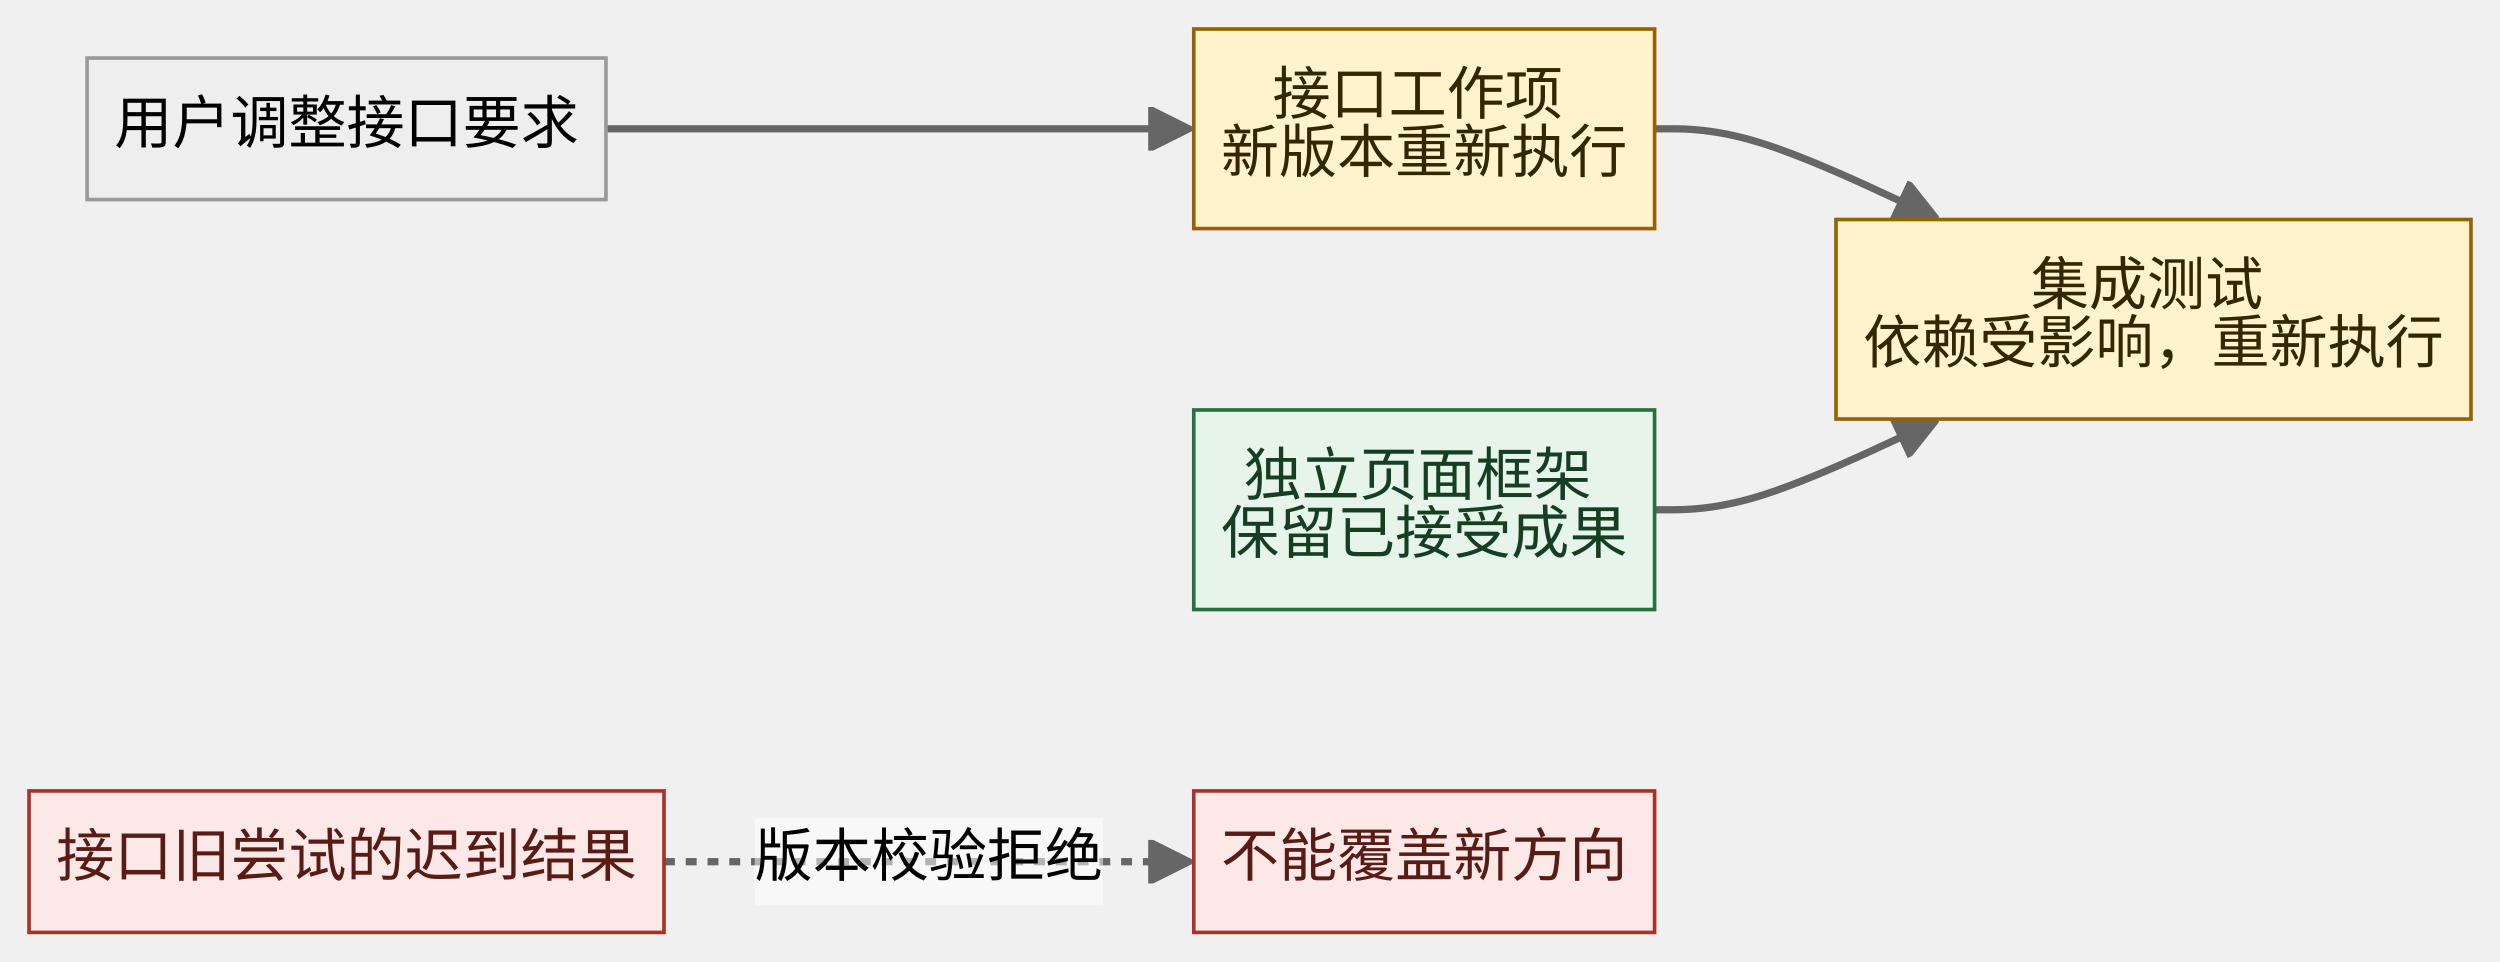
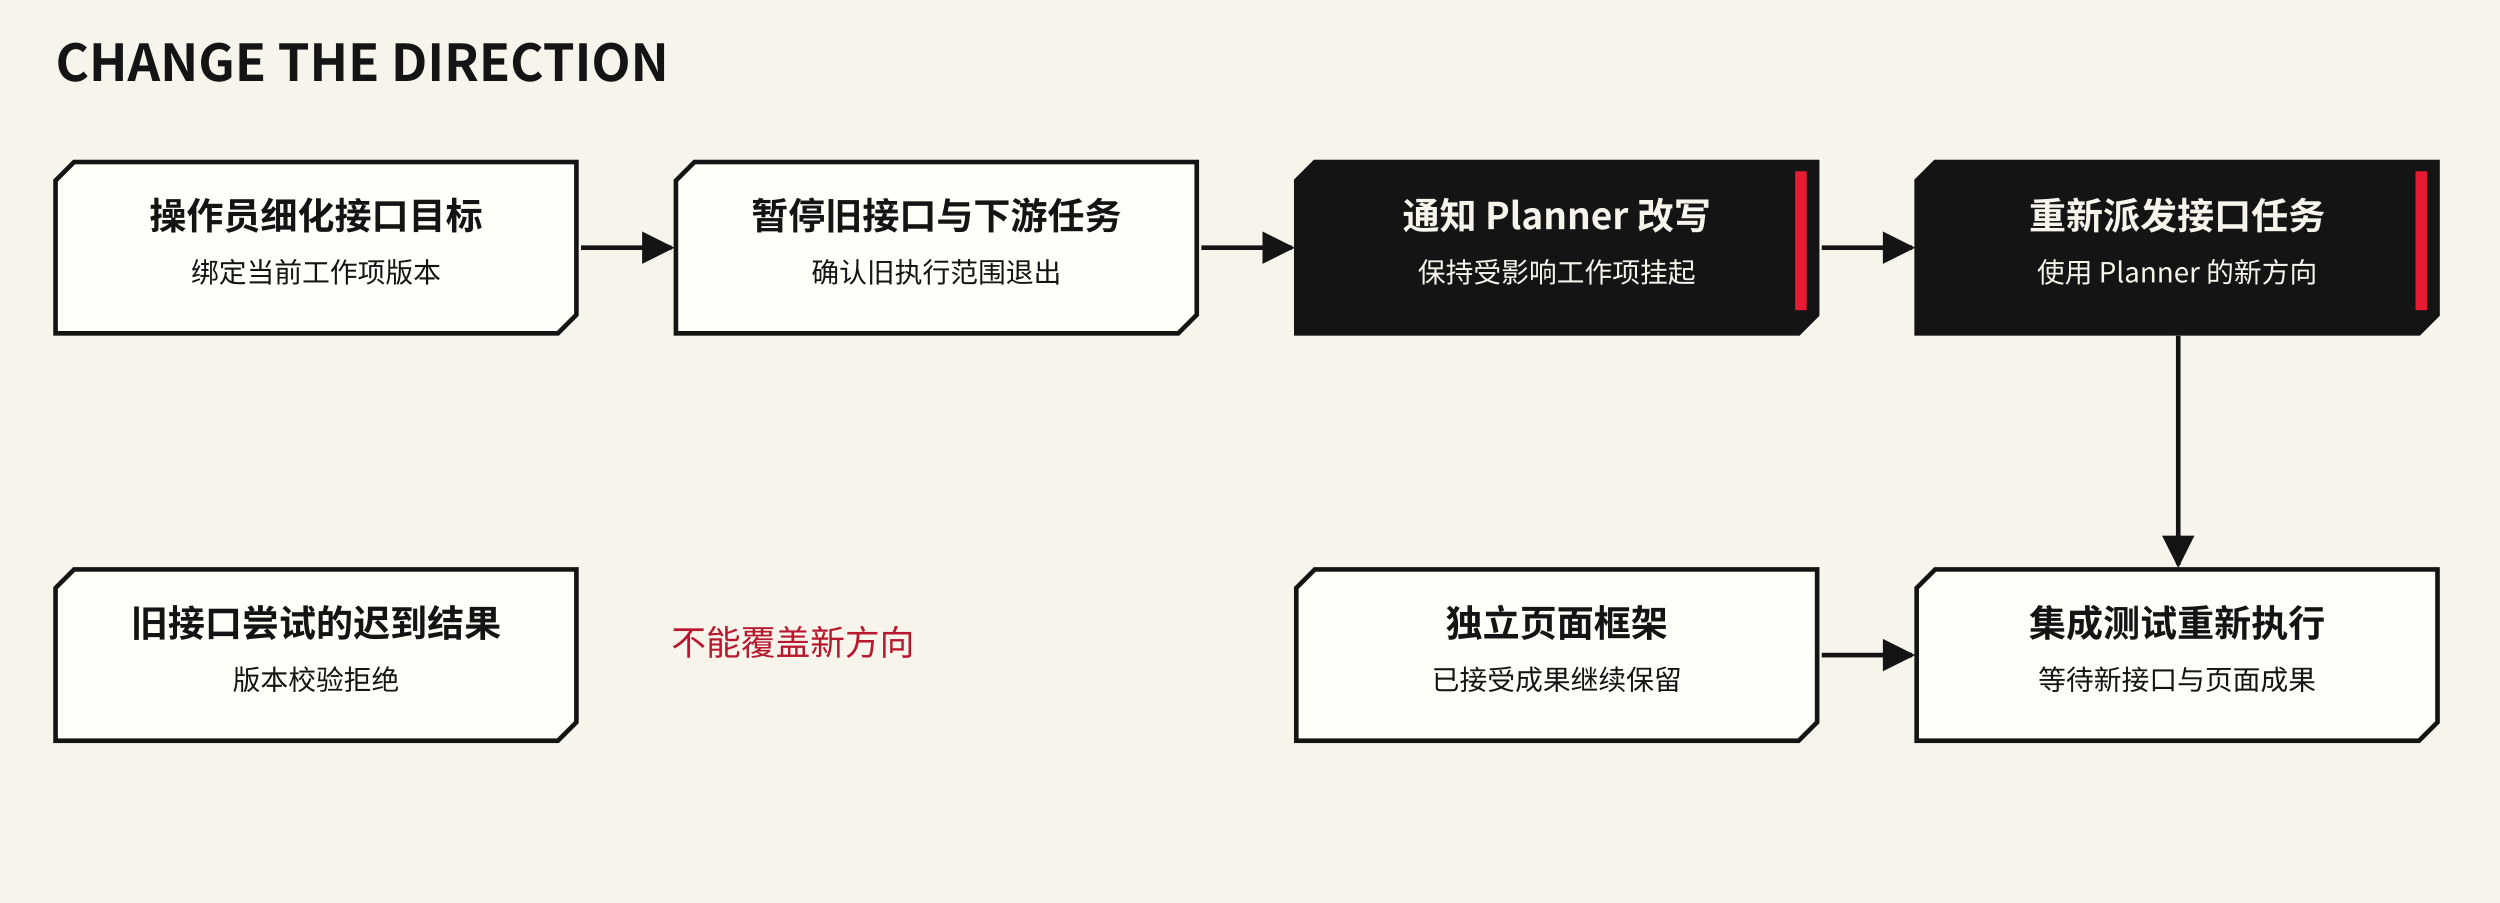
- <svg xmlns="http://www.w3.org/2000/svg" aria-roledescription="flowchart-v2" role="graphics-document document" viewBox="-8 -8 689.062 265" height="265" width="689.062" id="diagram-1">
-   <style>#diagram-1{font-family:Noto Sans CJK SC,sans-serif;font-size:16px;fill:#000000;}#diagram-1 .error-icon{fill:#552222;}#diagram-1 .error-text{fill:#552222;stroke:#552222;}#diagram-1 .edge-thickness-normal{stroke-width:2px;}#diagram-1 .edge-thickness-thick{stroke-width:3.5px;}#diagram-1 .edge-pattern-solid{stroke-dasharray:0;}#diagram-1 .edge-pattern-dashed{stroke-dasharray:3;}#diagram-1 .edge-pattern-dotted{stroke-dasharray:2;}#diagram-1 .marker{fill:#666;stroke:#666;}#diagram-1 .marker.cross{stroke:#666;}#diagram-1 svg{font-family:Noto Sans CJK SC,sans-serif;font-size:16px;}#diagram-1 .label{font-family:Noto Sans CJK SC,sans-serif;color:#000000;}#diagram-1 .cluster-label text{fill:#333;}#diagram-1 .cluster-label span,#diagram-1 p{color:#333;}#diagram-1 .label text,#diagram-1 span,#diagram-1 p{fill:#000000;color:#000000;}#diagram-1 .node rect,#diagram-1 .node circle,#diagram-1 .node ellipse,#diagram-1 .node polygon,#diagram-1 .node path{fill:#eee;stroke:#999;stroke-width:1px;}#diagram-1 .flowchart-label text{text-anchor:middle;}#diagram-1 .node .katex path{fill:#000;stroke:#000;stroke-width:1px;}#diagram-1 .node .label{text-align:center;}#diagram-1 .node.clickable{cursor:pointer;}#diagram-1 .arrowheadPath{fill:#333333;}#diagram-1 .edgePath .path{stroke:#666;stroke-width:2.0px;}#diagram-1 .flowchart-link{stroke:#666;fill:none;}#diagram-1 .edgeLabel{background-color:white;text-align:center;}#diagram-1 .edgeLabel rect{opacity:0.5;background-color:white;fill:white;}#diagram-1 .labelBkg{background-color:rgba(255, 255, 255, 0.5);}#diagram-1 .cluster rect{fill:hsl(0, 0%, 98.922%);stroke:#707070;stroke-width:1px;}#diagram-1 .cluster text{fill:#333;}#diagram-1 .cluster span,#diagram-1 p{color:#333;}#diagram-1 div.mermaidTooltip{position:absolute;text-align:center;max-width:200px;padding:2px;font-family:Noto Sans CJK SC,sans-serif;font-size:12px;background:hsl(-160, 0%, 93.333%);border:1px solid #707070;border-radius:2px;pointer-events:none;z-index:100;}#diagram-1 .flowchartTitleText{text-anchor:middle;font-size:18px;fill:#000000;}#diagram-1 :root{--mermaid-font-family:Noto Sans CJK SC,sans-serif;}#diagram-1 .rerun rect{fill:#fff3cd!important;stroke:#946200!important;color:#332600!important;}#diagram-1 .rerun polygon{fill:#fff3cd!important;stroke:#946200!important;color:#332600!important;}#diagram-1 .rerun ellipse{fill:#fff3cd!important;stroke:#946200!important;color:#332600!important;}#diagram-1 .rerun circle{fill:#fff3cd!important;stroke:#946200!important;color:#332600!important;}#diagram-1 .rerun path{fill:#fff3cd!important;stroke:#946200!important;color:#332600!important;}#diagram-1 .rerun tspan{fill:#332600!important;}#diagram-1 .retained rect{fill:#e6f4ea!important;stroke:#26713d!important;color:#153e22!important;}#diagram-1 .retained polygon{fill:#e6f4ea!important;stroke:#26713d!important;color:#153e22!important;}#diagram-1 .retained ellipse{fill:#e6f4ea!important;stroke:#26713d!important;color:#153e22!important;}#diagram-1 .retained circle{fill:#e6f4ea!important;stroke:#26713d!important;color:#153e22!important;}#diagram-1 .retained path{fill:#e6f4ea!important;stroke:#26713d!important;color:#153e22!important;}#diagram-1 .retained tspan{fill:#153e22!important;}#diagram-1 .rejected rect{fill:#fce8e6!important;stroke:#a83228!important;color:#591b16!important;}#diagram-1 .rejected polygon{fill:#fce8e6!important;stroke:#a83228!important;color:#591b16!important;}#diagram-1 .rejected ellipse{fill:#fce8e6!important;stroke:#a83228!important;color:#591b16!important;}#diagram-1 .rejected circle{fill:#fce8e6!important;stroke:#a83228!important;color:#591b16!important;}#diagram-1 .rejected path{fill:#fce8e6!important;stroke:#a83228!important;color:#591b16!important;}#diagram-1 .rejected tspan{fill:#591b16!important;}</style>
-   <g>
-     <marker orient="auto" markerHeight="12" markerWidth="12" markerUnits="userSpaceOnUse" refY="5" refX="6" viewBox="0 0 10 10" class="marker flowchart" id="diagram-1_flowchart-pointEnd">
-       <path style="stroke-width: 1; stroke-dasharray: 1, 0;" class="arrowMarkerPath" d="M 0 0 L 10 5 L 0 10 z" />
+ <svg xmlns="http://www.w3.org/2000/svg" width="1080" height="390" viewBox="0 0 1080 390" role="img" aria-labelledby="title">
+   <defs>
+     <marker id="arrow" viewBox="0 0 10 10" refX="9" refY="5" markerWidth="7" markerHeight="7" orient="auto-start-reverse">
+       <path d="M0 0 10 5 0 10z" fill="#141414" />
    </marker>
-     <marker orient="auto" markerHeight="12" markerWidth="12" markerUnits="userSpaceOnUse" refY="5" refX="4.5" viewBox="0 0 10 10" class="marker flowchart" id="diagram-1_flowchart-pointStart">
-       <path style="stroke-width: 1; stroke-dasharray: 1, 0;" class="arrowMarkerPath" d="M 0 5 L 10 10 L 10 0 z" />
-     </marker>
-     <marker orient="auto" markerHeight="11" markerWidth="11" markerUnits="userSpaceOnUse" refY="5" refX="11" viewBox="0 0 10 10" class="marker flowchart" id="diagram-1_flowchart-circleEnd">
-       <circle style="stroke-width: 1; stroke-dasharray: 1, 0;" class="arrowMarkerPath" r="5" cy="5" cx="5" />
-     </marker>
-     <marker orient="auto" markerHeight="11" markerWidth="11" markerUnits="userSpaceOnUse" refY="5" refX="-1" viewBox="0 0 10 10" class="marker flowchart" id="diagram-1_flowchart-circleStart">
-       <circle style="stroke-width: 1; stroke-dasharray: 1, 0;" class="arrowMarkerPath" r="5" cy="5" cx="5" />
-     </marker>
-     <marker orient="auto" markerHeight="11" markerWidth="11" markerUnits="userSpaceOnUse" refY="5.2" refX="12" viewBox="0 0 11 11" class="marker cross flowchart" id="diagram-1_flowchart-crossEnd">
-       <path style="stroke-width: 2; stroke-dasharray: 1, 0;" class="arrowMarkerPath" d="M 1,1 l 9,9 M 10,1 l -9,9" />
-     </marker>
-     <marker orient="auto" markerHeight="11" markerWidth="11" markerUnits="userSpaceOnUse" refY="5.2" refX="-1" viewBox="0 0 11 11" class="marker cross flowchart" id="diagram-1_flowchart-crossStart">
-       <path style="stroke-width: 2; stroke-dasharray: 1, 0;" class="arrowMarkerPath" d="M 1,1 l 9,9 M 10,1 l -9,9" />
-     </marker>
-     <g class="root">
-       <g class="clusters" />
-       <g class="edgePaths">
-         <path marker-end="url(#diagram-1_flowchart-pointEnd)" style="fill:none;" class="edge-thickness-normal edge-pattern-solid flowchart-link LS-USER LE-API" id="L-USER-API-0" d="M159.016,27.5L173.85,27.5C188.685,27.5,218.354,27.5,244.473,27.5C270.593,27.5,293.162,27.5,304.447,27.5L315.731,27.5" />
-         <path marker-end="url(#diagram-1_flowchart-pointEnd)" style="fill:none;" class="edge-thickness-normal edge-pattern-solid flowchart-link LS-API LE-TEST" id="L-API-TEST-0" d="M448.047,27.5L452.214,27.5C456.38,27.5,464.714,27.5,477.009,31.293C489.304,35.086,505.562,42.673,513.69,46.466L521.819,50.259" />
-         <path marker-end="url(#diagram-1_flowchart-pointEnd)" style="fill:none;" class="edge-thickness-normal edge-pattern-solid flowchart-link LS-UI LE-TEST" id="L-UI-TEST-0" d="M448.047,132.5L452.214,132.5C456.38,132.5,464.714,132.5,477.009,128.707C489.304,124.914,505.562,117.327,513.69,113.534L521.819,109.741" />
-         <path marker-end="url(#diagram-1_flowchart-pointEnd)" style="fill:none;stroke-width:2px;stroke-dasharray:3;" class="edge-thickness-normal edge-pattern-dotted flowchart-link LS-OLD LE-REJECT" id="L-OLD-REJECT-0" d="M175.016,229.5L187.184,229.5C199.352,229.5,223.688,229.5,247.14,229.5C270.593,229.5,293.162,229.5,304.447,229.5L315.731,229.5" />
-       </g>
-       <g class="edgeLabels">
-         <g class="edgeLabel">
-           <g transform="translate(0, 0)" class="label">
-             <rect height="0" width="0" ry="0" rx="0" />
-             <text style="">
-               <tspan class="row" x="0" dy="1em" xml:space="preserve" />
-             </text>
-           </g>
-         </g>
-         <g class="edgeLabel">
-           <g transform="translate(0, 0)" class="label">
-             <rect height="0" width="0" ry="0" rx="0" />
-             <text style="">
-               <tspan class="row" x="0" dy="1em" xml:space="preserve" />
-             </text>
-           </g>
-         </g>
-         <g class="edgeLabel">
-           <g transform="translate(0, 0)" class="label">
-             <rect height="0" width="0" ry="0" rx="0" />
-             <text style="">
-               <tspan class="row" x="0" dy="1em" xml:space="preserve" />
-             </text>
-           </g>
-         </g>
-         <g transform="translate(248.0234, 229.5)" class="edgeLabel">
-           <g transform="translate(-48.00781, -12)" class="label">
-             <rect height="24" width="96.016" ry="0" rx="0" />
-             <text style="">
-               <tspan class="row" x="0" dy="1em" xml:space="preserve">版本校验拒绝</tspan>
-             </text>
-           </g>
-         </g>
-       </g>
-       <g class="nodes">
-         <g transform="translate(87.50781, 27.5)" data-id="USER" data-node="true" id="flowchart-USER-40" class="node default default flowchart-label">
-           <rect height="39" width="143.016" y="-19.5" x="-71.508" ry="0" rx="0" style="" class="basic label-container" />
-           <g transform="translate(0, -12)" style="" class="label">
-             <rect />
-             <text style="">
-               <tspan class="row" x="0" dy="1em" xml:space="preserve">用户调整接口要求</tspan>
-             </text>
-           </g>
-         </g>
-         <g transform="translate(384.5391, 27.5)" data-id="API" data-node="true" id="flowchart-API-41" class="node default rerun flowchart-label">
-           <rect height="55" width="127.016" y="-27.5" x="-63.508" ry="0" rx="0" style="" class="basic label-container" />
-           <g transform="translate(0, -20)" style="" class="label">
-             <rect />
-             <text style="">
-               <tspan class="row" x="0" dy="1em" xml:space="preserve">接口工作项</tspan>
-               <tspan class="row" x="0" dy="1em" xml:space="preserve">新版本重新执行</tspan>
-             </text>
-           </g>
-         </g>
-         <g transform="translate(585.5547, 80)" data-id="TEST" data-node="true" id="flowchart-TEST-43" class="node default rerun flowchart-label">
-           <rect height="55" width="175.016" y="-27.5" x="-87.508" ry="0" rx="0" style="" class="basic label-container" />
-           <g transform="translate(0, -20)" style="" class="label">
-             <rect />
-             <text style="">
-               <tspan class="row" x="0" dy="1em" xml:space="preserve">集成测试</tspan>
-               <tspan class="row" x="0" dy="1em" xml:space="preserve">依赖受影响，重新执行</tspan>
-             </text>
-           </g>
-         </g>
-         <g transform="translate(384.5391, 132.5)" data-id="UI" data-node="true" id="flowchart-UI-44" class="node default retained flowchart-label">
-           <rect height="55" width="127.016" y="-27.5" x="-63.508" ry="0" rx="0" style="" class="basic label-container" />
-           <g transform="translate(0, -20)" style="" class="label">
-             <rect />
-             <text style="">
-               <tspan class="row" x="0" dy="1em" xml:space="preserve">独立页面框架</tspan>
-               <tspan class="row" x="0" dy="1em" xml:space="preserve">保留已接受成果</tspan>
-             </text>
-           </g>
-         </g>
-         <g transform="translate(87.50781, 229.5)" data-id="OLD" data-node="true" id="flowchart-OLD-46" class="node default rejected flowchart-label">
-           <rect height="39" width="175.016" y="-19.5" x="-87.508" ry="0" rx="0" style="" class="basic label-container" />
-           <g transform="translate(0, -12)" style="" class="label">
-             <rect />
-             <text style="">
-               <tspan class="row" x="0" dy="1em" xml:space="preserve">接口旧尝试的迟到结果</tspan>
-             </text>
-           </g>
-         </g>
-         <g transform="translate(384.5391, 229.5)" data-id="REJECT" data-node="true" id="flowchart-REJECT-47" class="node default rejected flowchart-label">
-           <rect height="39" width="127.016" y="-19.5" x="-63.508" ry="0" rx="0" style="" class="basic label-container" />
-           <g transform="translate(0, -12)" style="" class="label">
-             <rect />
-             <text style="">
-               <tspan class="row" x="0" dy="1em" xml:space="preserve">不能覆盖新方向</tspan>
-             </text>
-           </g>
-         </g>
-       </g>
-     </g>
+   </defs>
+   <rect width="100%" height="100%" fill="#f7f4ec" />
+   <g font-family="'Noto Sans CJK SC','Microsoft YaHei',Arial,sans-serif">
+     <text x="24" y="35" fill="#141414" font-size="22" font-weight="800">CHANGE THE DIRECTION</text>
+     <path d="M32 70H249V136L241 144H24V78Z" fill="#fffef9" stroke="#141414" stroke-width="2" />
+     <text x="136.5" y="99" text-anchor="middle" fill="#141414" font-size="16" font-weight="700">操作员细化接口目标</text>
+     <text x="136.5" y="122" text-anchor="middle" fill="#141414" font-size="12" font-weight="400">绑定当前工作项版本</text>
+     <path d="M300 70H517V136L509 144H292V78Z" fill="#fffef9" stroke="#141414" stroke-width="2" />
+     <text x="404.5" y="99" text-anchor="middle" fill="#141414" font-size="16" font-weight="700">暂停旧接口与下游任务</text>
+     <text x="404.5" y="122" text-anchor="middle" fill="#141414" font-size="12" font-weight="400">确认旧执行范围退出</text>
+     <path d="M568 70H785V136L777 144H560V78Z" fill="#141414" stroke="#141414" stroke-width="2" />
+     <path d="M778 74V134" stroke="#e81932" stroke-width="5" />
+     <text x="672.5" y="99" text-anchor="middle" fill="#f7f4ec" font-size="16" font-weight="700">通知 Planner 改写</text>
+     <text x="672.5" y="122" text-anchor="middle" fill="#f7f4ec" font-size="12" font-weight="400">保持受影响工作项挂起</text>
+     <path d="M836 70H1053V136L1045 144H828V78Z" fill="#141414" stroke="#141414" stroke-width="2" />
+     <path d="M1046 74V134" stroke="#e81932" stroke-width="5" />
+     <text x="940.5" y="99" text-anchor="middle" fill="#f7f4ec" font-size="16" font-weight="700">重新派发接口任务</text>
+     <text x="940.5" y="122" text-anchor="middle" fill="#f7f4ec" font-size="12" font-weight="400">使用 Planner 的新方向</text>
+     <path d="M251 107H290" fill="none" stroke="#141414" stroke-width="2" marker-end="url(#arrow)" />
+     <path d="M519 107H558" fill="none" stroke="#141414" stroke-width="2" marker-end="url(#arrow)" />
+     <path d="M787 107H826" fill="none" stroke="#141414" stroke-width="2" marker-end="url(#arrow)" />
+     <path d="M836 246H1053V312L1045 320H828V254Z" fill="#fffef9" stroke="#141414" stroke-width="2" />
+     <text x="940.5" y="275" text-anchor="middle" fill="#141414" font-size="16" font-weight="700">集成测试重新执行</text>
+     <text x="940.5" y="298" text-anchor="middle" fill="#141414" font-size="12" font-weight="400">等待新接口与页面成果</text>
+     <path d="M941 145V244" fill="none" stroke="#141414" stroke-width="2" marker-end="url(#arrow)" />
+     <path d="M568 246H785V312L777 320H560V254Z" fill="#fffef9" stroke="#141414" stroke-width="2" />
+     <text x="672.5" y="275" text-anchor="middle" fill="#141414" font-size="16" font-weight="700">独立页面框架</text>
+     <text x="672.5" y="298" text-anchor="middle" fill="#141414" font-size="12" font-weight="400">已接受成果继续保留</text>
+     <path d="M787 283H826" fill="none" stroke="#141414" stroke-width="2" marker-end="url(#arrow)" />
+     <path d="M32 246H249V312L241 320H24V254Z" fill="#fffef9" stroke="#141414" stroke-width="2" />
+     <text x="136.5" y="275" text-anchor="middle" fill="#141414" font-size="16" font-weight="700">旧接口尝试的迟到结果</text>
+     <text x="136.5" y="298" text-anchor="middle" fill="#141414" font-size="12" font-weight="400">版本校验拒绝</text>
+     <text x="290" y="283" fill="#b7182e" font-size="15">不能覆盖新方向</text>
  </g>
</svg>
